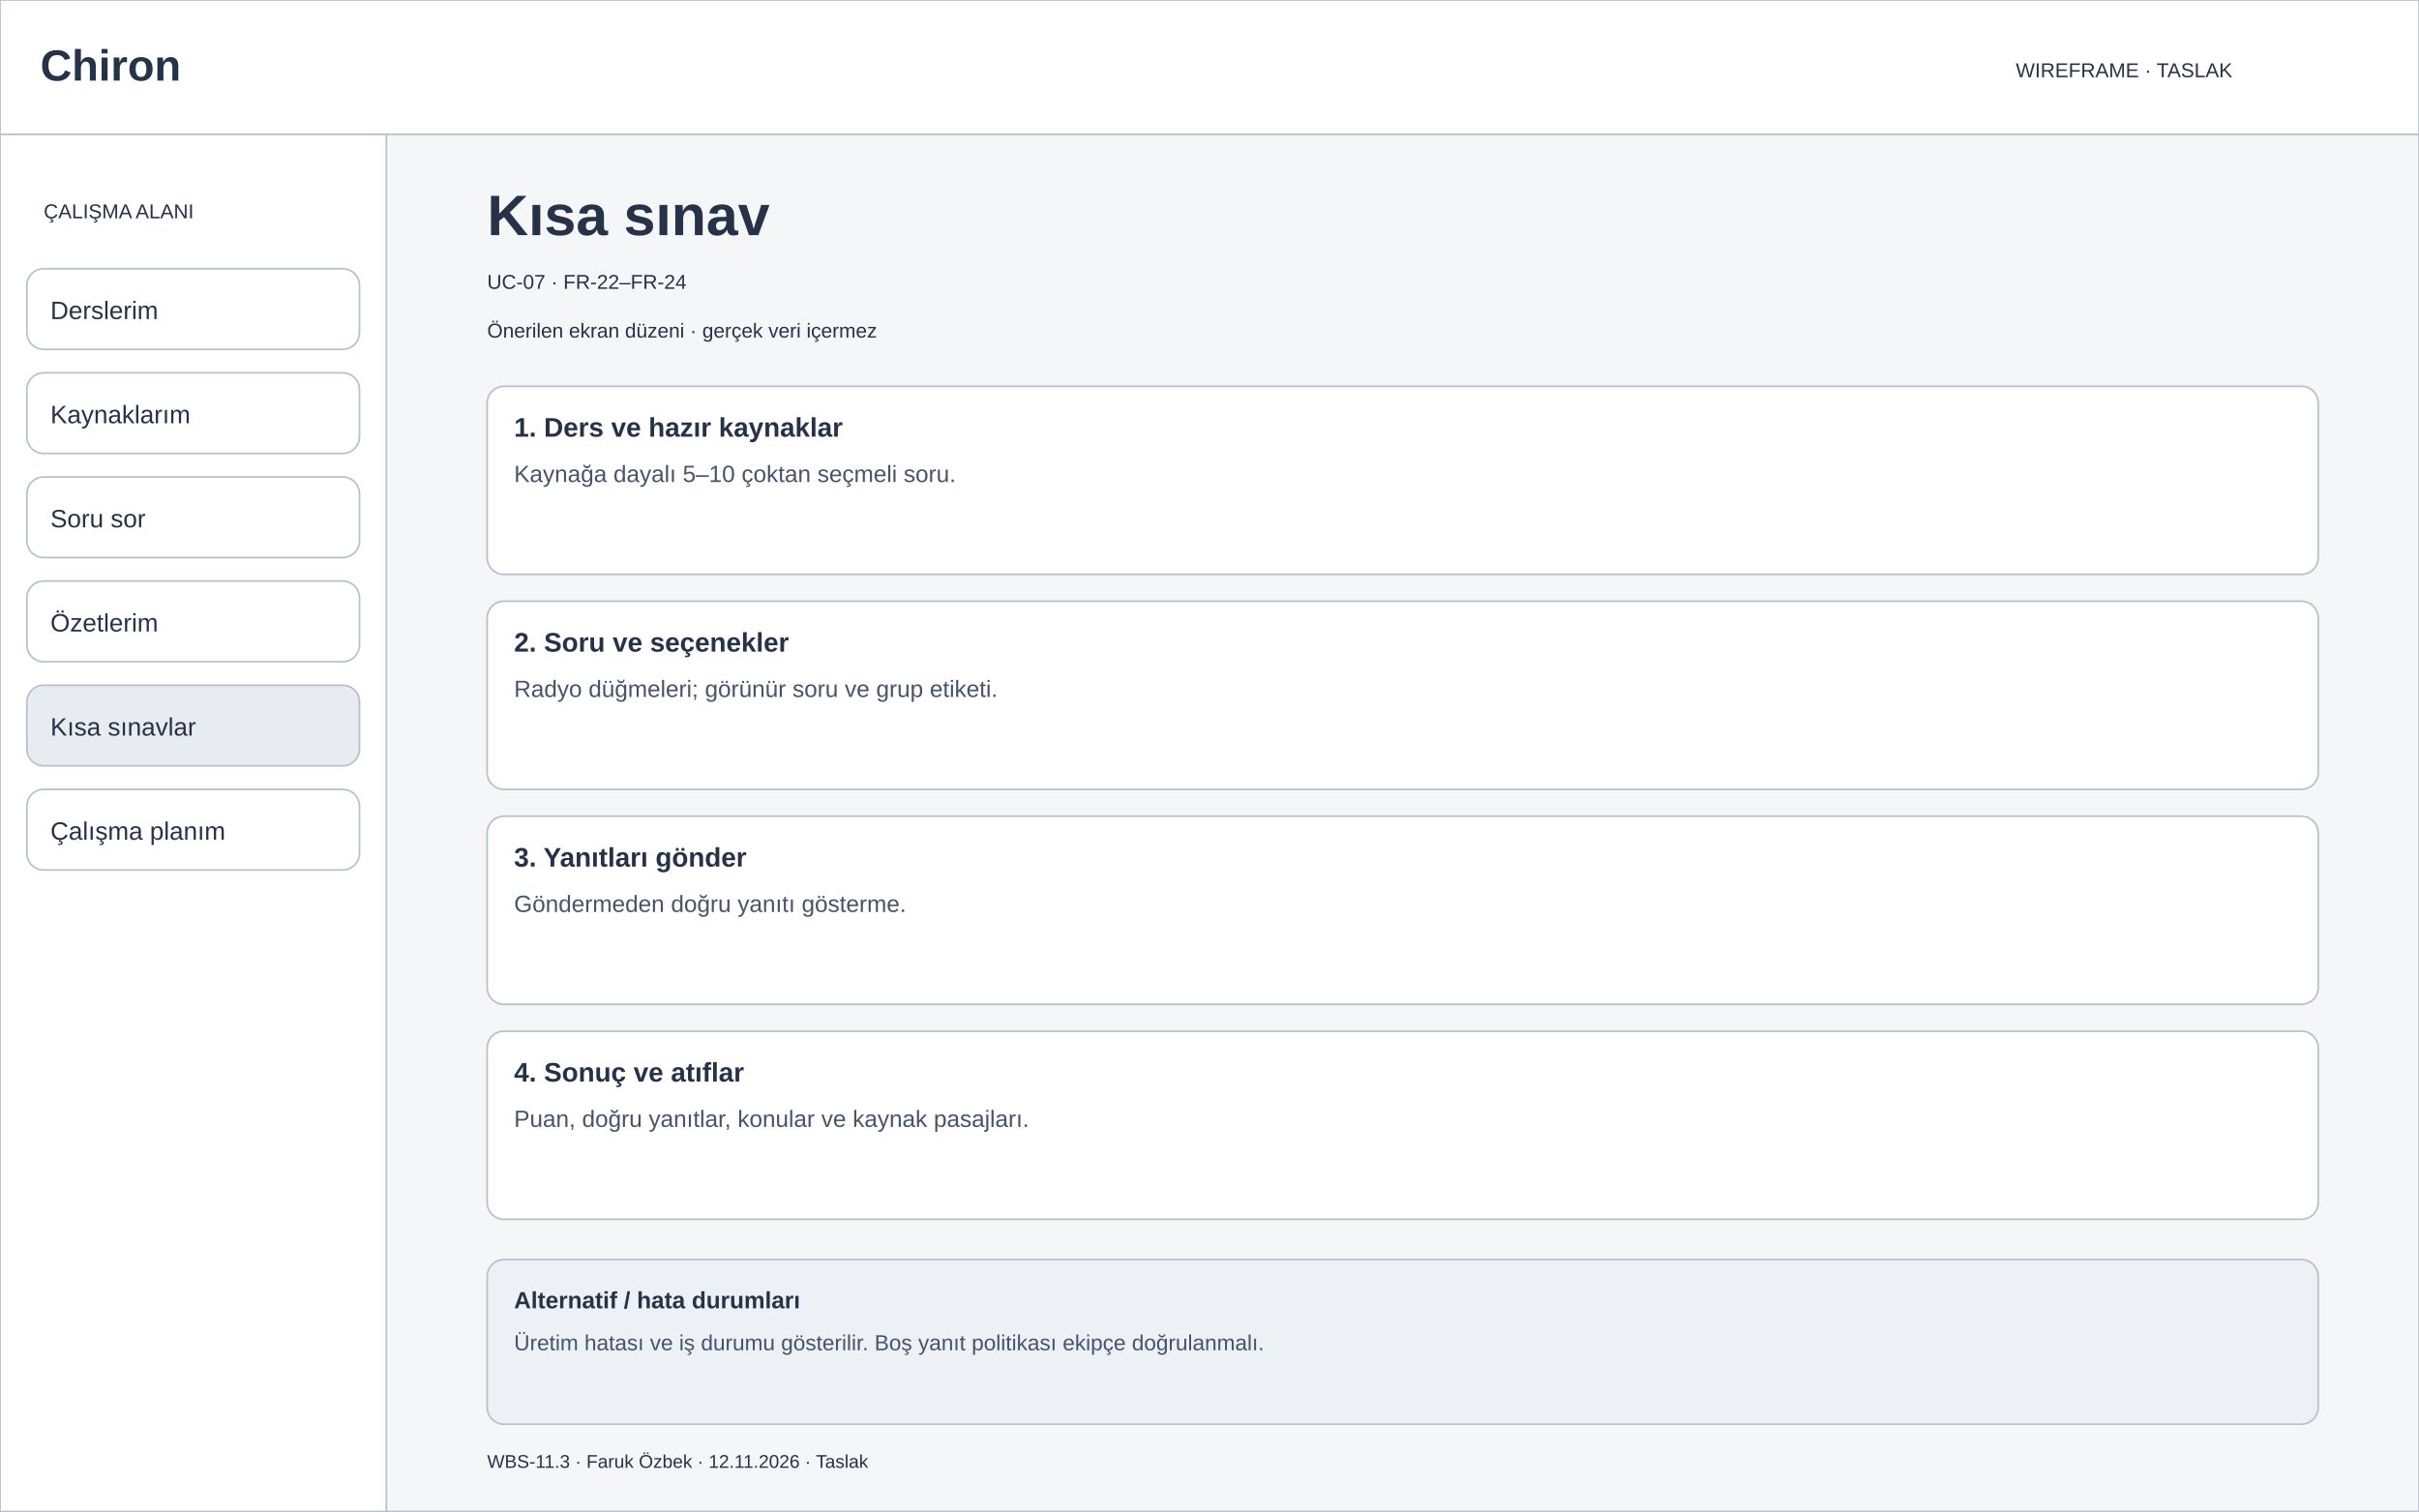
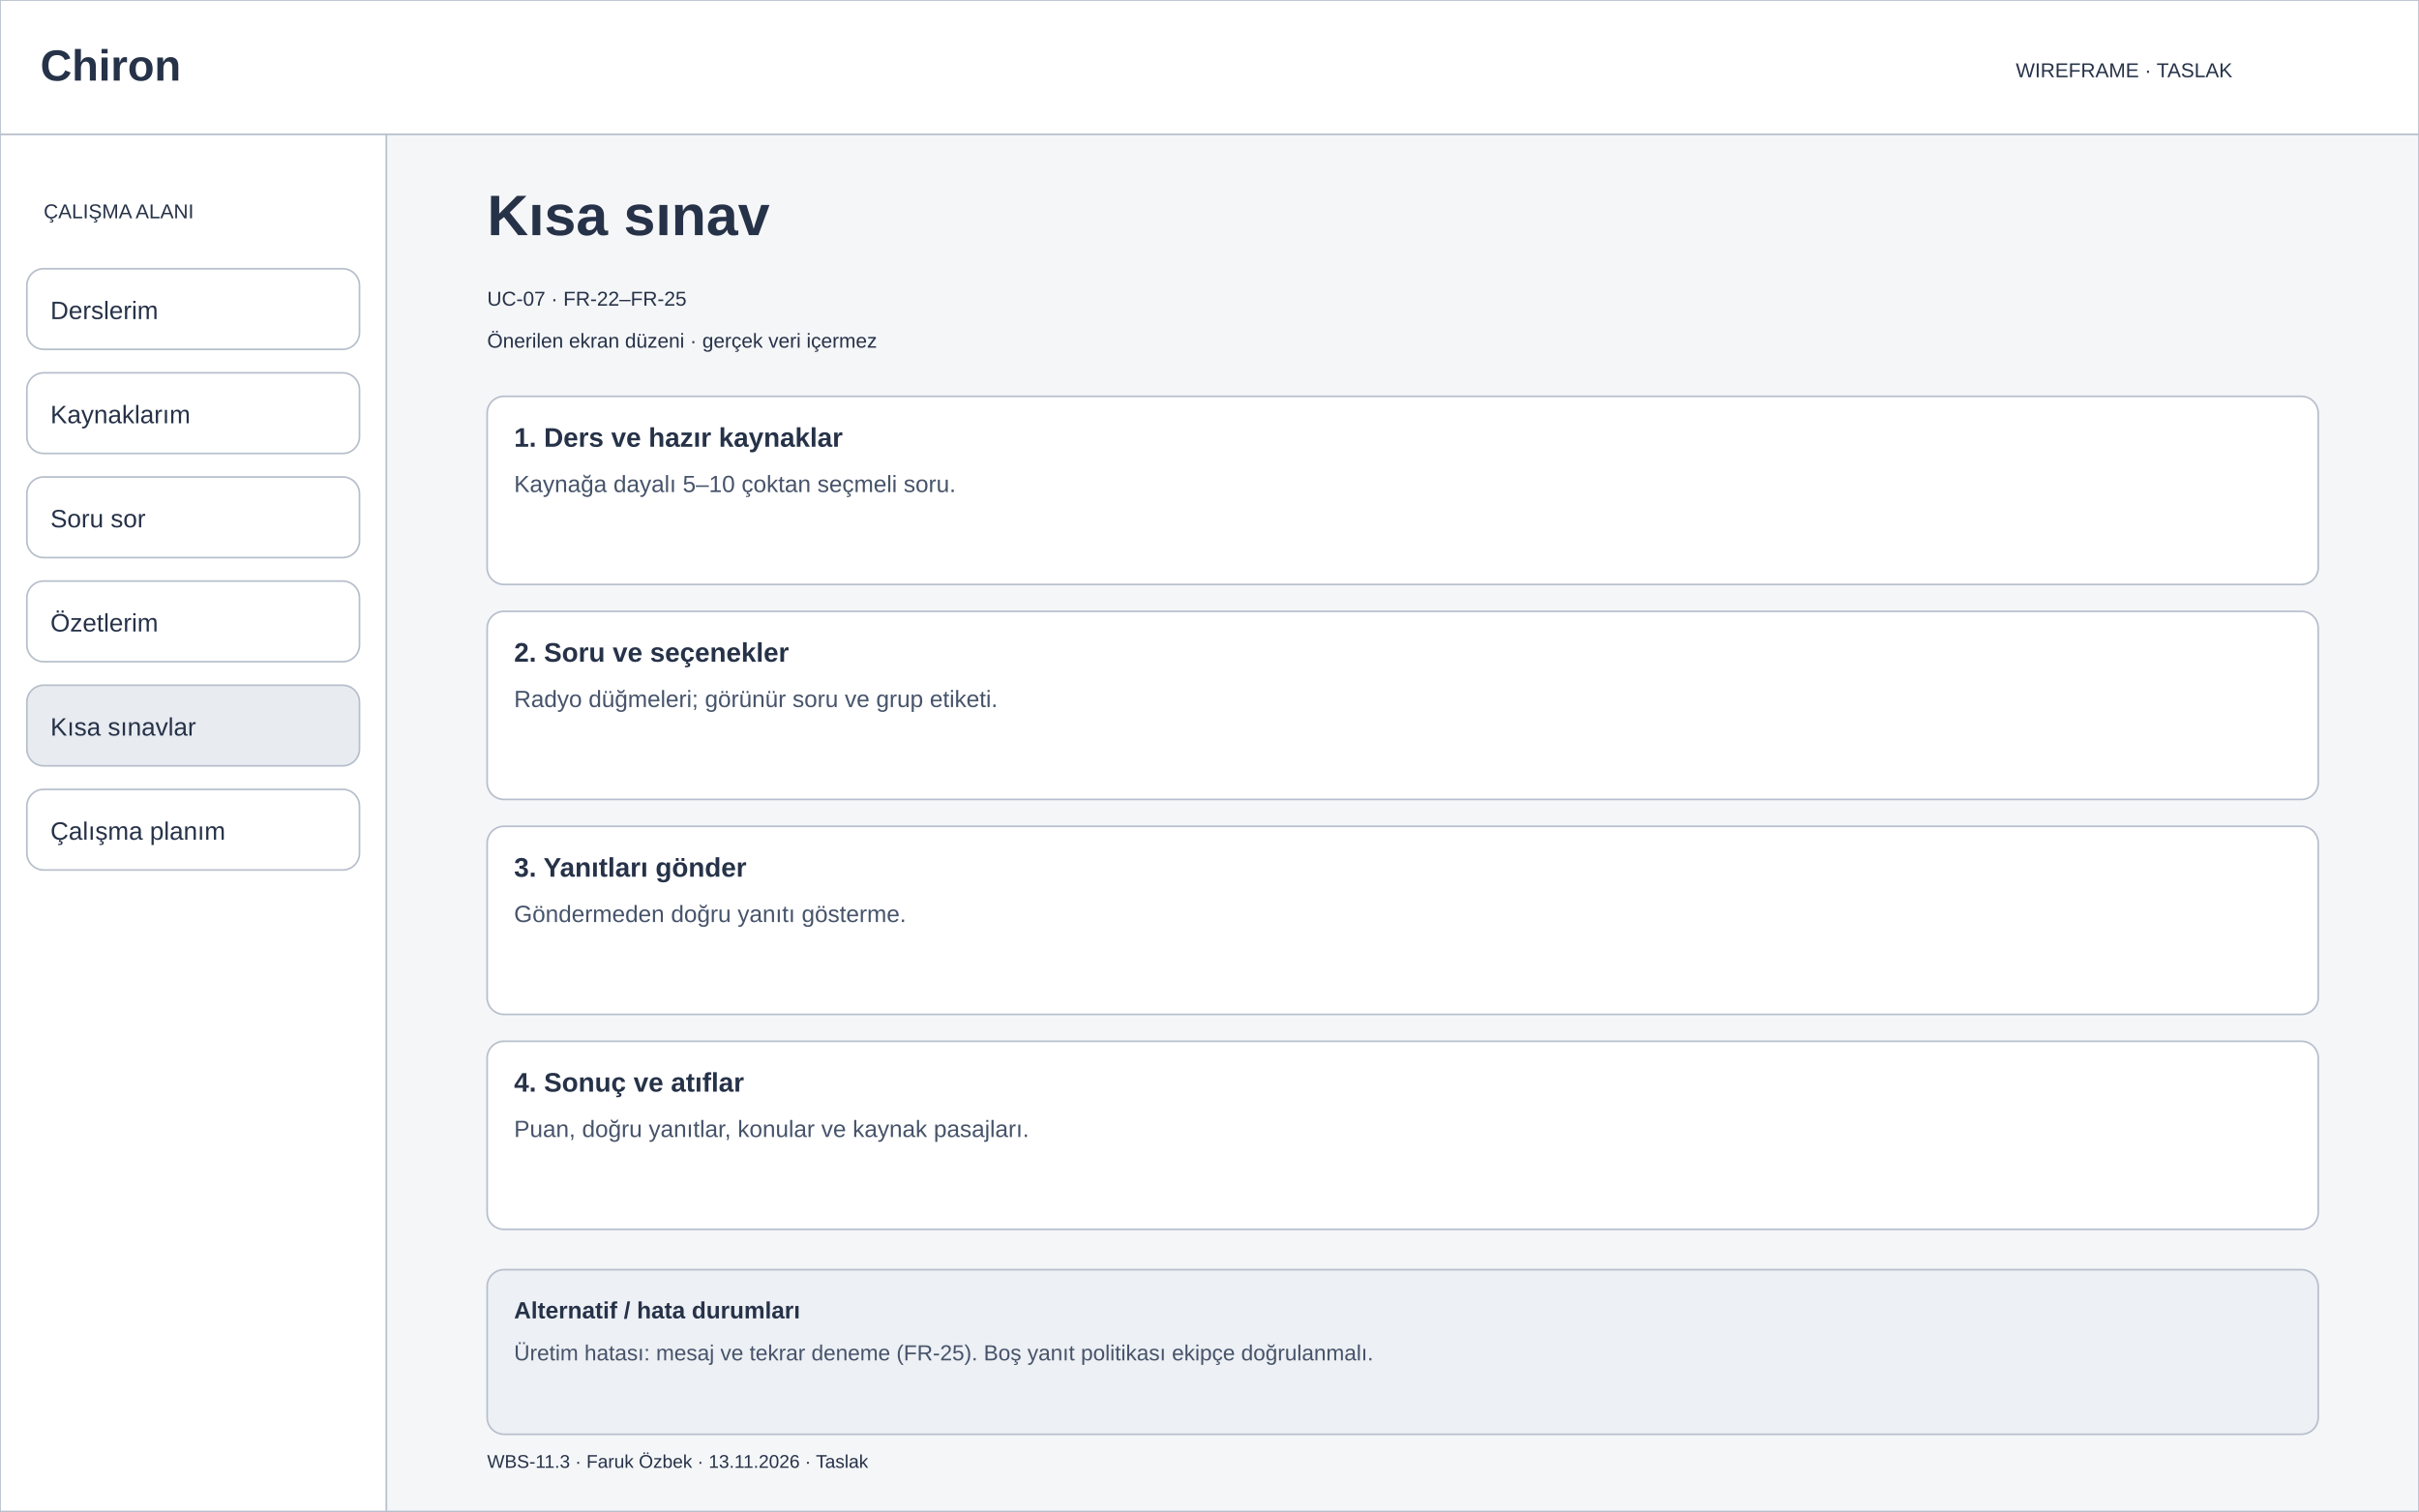
<svg xmlns="http://www.w3.org/2000/svg" width="1440" height="900" viewBox="0 0 1440 900" role="img" aria-labelledby="title desc">
  <rect x="0" y="0" width="1440" height="900" rx="0" fill="#f5f6f8" stroke="#b7bfcc" />
  <rect x="0" y="0" width="1440" height="80" rx="0" fill="#fff" stroke="#b7bfcc" />
  <text x="24" y="48" font-family="Arial, sans-serif" font-size="26" fill="#263248" font-weight="700">Chiron</text>
  <text x="1200" y="46" font-family="Arial, sans-serif" font-size="12" fill="#263248" font-weight="400">WIREFRAME · TASLAK</text>
  <rect x="0" y="80" width="230" height="820" rx="0" fill="#fff" stroke="#b7bfcc" />
  <text x="26" y="130" font-family="Arial, sans-serif" font-size="12" fill="#263248" font-weight="400">ÇALIŞMA ALANI</text>
  <a href="index.html#courses" target="_top">
    <rect x="16" y="160" width="198" height="48" rx="10" fill="#fff" stroke="#b7bfcc" />
    <text x="30" y="190" font-family="Arial, sans-serif" font-size="15" fill="#263248" font-weight="400">Derslerim</text>
  </a>
  <a href="index.html#sources" target="_top">
    <rect x="16" y="222" width="198" height="48" rx="10" fill="#fff" stroke="#b7bfcc" />
    <text x="30" y="252" font-family="Arial, sans-serif" font-size="15" fill="#263248" font-weight="400">Kaynaklarım</text>
  </a>
  <a href="index.html#questions" target="_top">
    <rect x="16" y="284" width="198" height="48" rx="10" fill="#fff" stroke="#b7bfcc" />
    <text x="30" y="314" font-family="Arial, sans-serif" font-size="15" fill="#263248" font-weight="400">Soru sor</text>
  </a>
  <a href="index.html#summaries" target="_top">
    <rect x="16" y="346" width="198" height="48" rx="10" fill="#fff" stroke="#b7bfcc" />
    <text x="30" y="376" font-family="Arial, sans-serif" font-size="15" fill="#263248" font-weight="400">Özetlerim</text>
  </a>
  <a href="index.html#quiz" target="_top">
    <rect x="16" y="408" width="198" height="48" rx="10" fill="#e8ebf0" stroke="#b7bfcc" />
    <text x="30" y="438" font-family="Arial, sans-serif" font-size="15" fill="#263248" font-weight="400">Kısa sınavlar</text>
  </a>
  <a href="index.html#planner" target="_top">
    <rect x="16" y="470" width="198" height="48" rx="10" fill="#fff" stroke="#b7bfcc" />
    <text x="30" y="500" font-family="Arial, sans-serif" font-size="15" fill="#263248" font-weight="400">Çalışma planım</text>
  </a>
  <text x="290" y="140" font-family="Arial, sans-serif" font-size="34" fill="#263248" font-weight="700">Kısa sınav</text>
-   <text x="290" y="172" font-family="Arial, sans-serif" font-size="12" fill="#263248" font-weight="400">UC-07 · FR-22–FR-24</text>
-   <text x="290" y="201" font-family="Arial, sans-serif" font-size="12" fill="#263248" font-weight="400">Önerilen ekran düzeni · gerçek veri içermez</text>
-   <rect x="290" y="230" width="1090" height="112" rx="10" fill="#fff" stroke="#b7bfcc" />
-   <text x="306" y="260" font-family="Arial, sans-serif" font-size="16" fill="#263248" font-weight="700">1. Ders ve hazır kaynaklar</text>
-   <text x="306" y="287" font-family="Arial, sans-serif" font-size="14" fill="#46536a" font-weight="400">Kaynağa dayalı 5–10 çoktan seçmeli soru.</text>
-   <rect x="290" y="358" width="1090" height="112" rx="10" fill="#fff" stroke="#b7bfcc" />
-   <text x="306" y="388" font-family="Arial, sans-serif" font-size="16" fill="#263248" font-weight="700">2. Soru ve seçenekler</text>
-   <text x="306" y="415" font-family="Arial, sans-serif" font-size="14" fill="#46536a" font-weight="400">Radyo düğmeleri; görünür soru ve grup etiketi.</text>
-   <rect x="290" y="486" width="1090" height="112" rx="10" fill="#fff" stroke="#b7bfcc" />
-   <text x="306" y="516" font-family="Arial, sans-serif" font-size="16" fill="#263248" font-weight="700">3. Yanıtları gönder</text>
-   <text x="306" y="543" font-family="Arial, sans-serif" font-size="14" fill="#46536a" font-weight="400">Göndermeden doğru yanıtı gösterme.</text>
-   <rect x="290" y="614" width="1090" height="112" rx="10" fill="#fff" stroke="#b7bfcc" />
-   <text x="306" y="644" font-family="Arial, sans-serif" font-size="16" fill="#263248" font-weight="700">4. Sonuç ve atıflar</text>
-   <text x="306" y="671" font-family="Arial, sans-serif" font-size="14" fill="#46536a" font-weight="400">Puan, doğru yanıtlar, konular ve kaynak pasajları.</text>
-   <rect x="290" y="750" width="1090" height="98" rx="10" fill="#edf0f4" stroke="#b7bfcc" />
-   <text x="306" y="779" font-family="Arial, sans-serif" font-size="14" fill="#263248" font-weight="700">Alternatif / hata durumları</text>
-   <text x="306" y="804" font-family="Arial, sans-serif" font-size="13" fill="#46536a" font-weight="400">Üretim hatası ve iş durumu gösterilir. Boş yanıt politikası ekipçe doğrulanmalı.</text>
-   <text x="290" y="874" font-family="Arial, sans-serif" font-size="11" fill="#263248" font-weight="400">WBS-11.3 · Faruk Özbek · 12.11.2026 · Taslak</text>
+   <text x="290" y="182" font-family="Arial, sans-serif" font-size="12" fill="#263248" font-weight="400">UC-07 · FR-22–FR-25</text>
+   <text x="290" y="207" font-family="Arial, sans-serif" font-size="12" fill="#263248" font-weight="400">Önerilen ekran düzeni · gerçek veri içermez</text>
+   <rect x="290" y="236" width="1090" height="112" rx="10" fill="#fff" stroke="#b7bfcc" />
+   <text x="306" y="266" font-family="Arial, sans-serif" font-size="16" fill="#263248" font-weight="700">1. Ders ve hazır kaynaklar</text>
+   <text x="306" y="293" font-family="Arial, sans-serif" font-size="14" fill="#46536a" font-weight="400">Kaynağa dayalı 5–10 çoktan seçmeli soru.</text>
+   <rect x="290" y="364" width="1090" height="112" rx="10" fill="#fff" stroke="#b7bfcc" />
+   <text x="306" y="394" font-family="Arial, sans-serif" font-size="16" fill="#263248" font-weight="700">2. Soru ve seçenekler</text>
+   <text x="306" y="421" font-family="Arial, sans-serif" font-size="14" fill="#46536a" font-weight="400">Radyo düğmeleri; görünür soru ve grup etiketi.</text>
+   <rect x="290" y="492" width="1090" height="112" rx="10" fill="#fff" stroke="#b7bfcc" />
+   <text x="306" y="522" font-family="Arial, sans-serif" font-size="16" fill="#263248" font-weight="700">3. Yanıtları gönder</text>
+   <text x="306" y="549" font-family="Arial, sans-serif" font-size="14" fill="#46536a" font-weight="400">Göndermeden doğru yanıtı gösterme.</text>
+   <rect x="290" y="620" width="1090" height="112" rx="10" fill="#fff" stroke="#b7bfcc" />
+   <text x="306" y="650" font-family="Arial, sans-serif" font-size="16" fill="#263248" font-weight="700">4. Sonuç ve atıflar</text>
+   <text x="306" y="677" font-family="Arial, sans-serif" font-size="14" fill="#46536a" font-weight="400">Puan, doğru yanıtlar, konular ve kaynak pasajları.</text>
+   <rect x="290" y="756" width="1090" height="98" rx="10" fill="#edf0f4" stroke="#b7bfcc" />
+   <text x="306" y="785" font-family="Arial, sans-serif" font-size="14" fill="#263248" font-weight="700">Alternatif / hata durumları</text>
+   <text x="306" y="810" font-family="Arial, sans-serif" font-size="13" fill="#46536a" font-weight="400">Üretim hatası: mesaj ve tekrar deneme (FR-25). Boş yanıt politikası ekipçe doğrulanmalı.</text>
+   <text x="290" y="874" font-family="Arial, sans-serif" font-size="11" fill="#263248" font-weight="400">WBS-11.3 · Faruk Özbek · 13.11.2026 · Taslak</text>
</svg>
